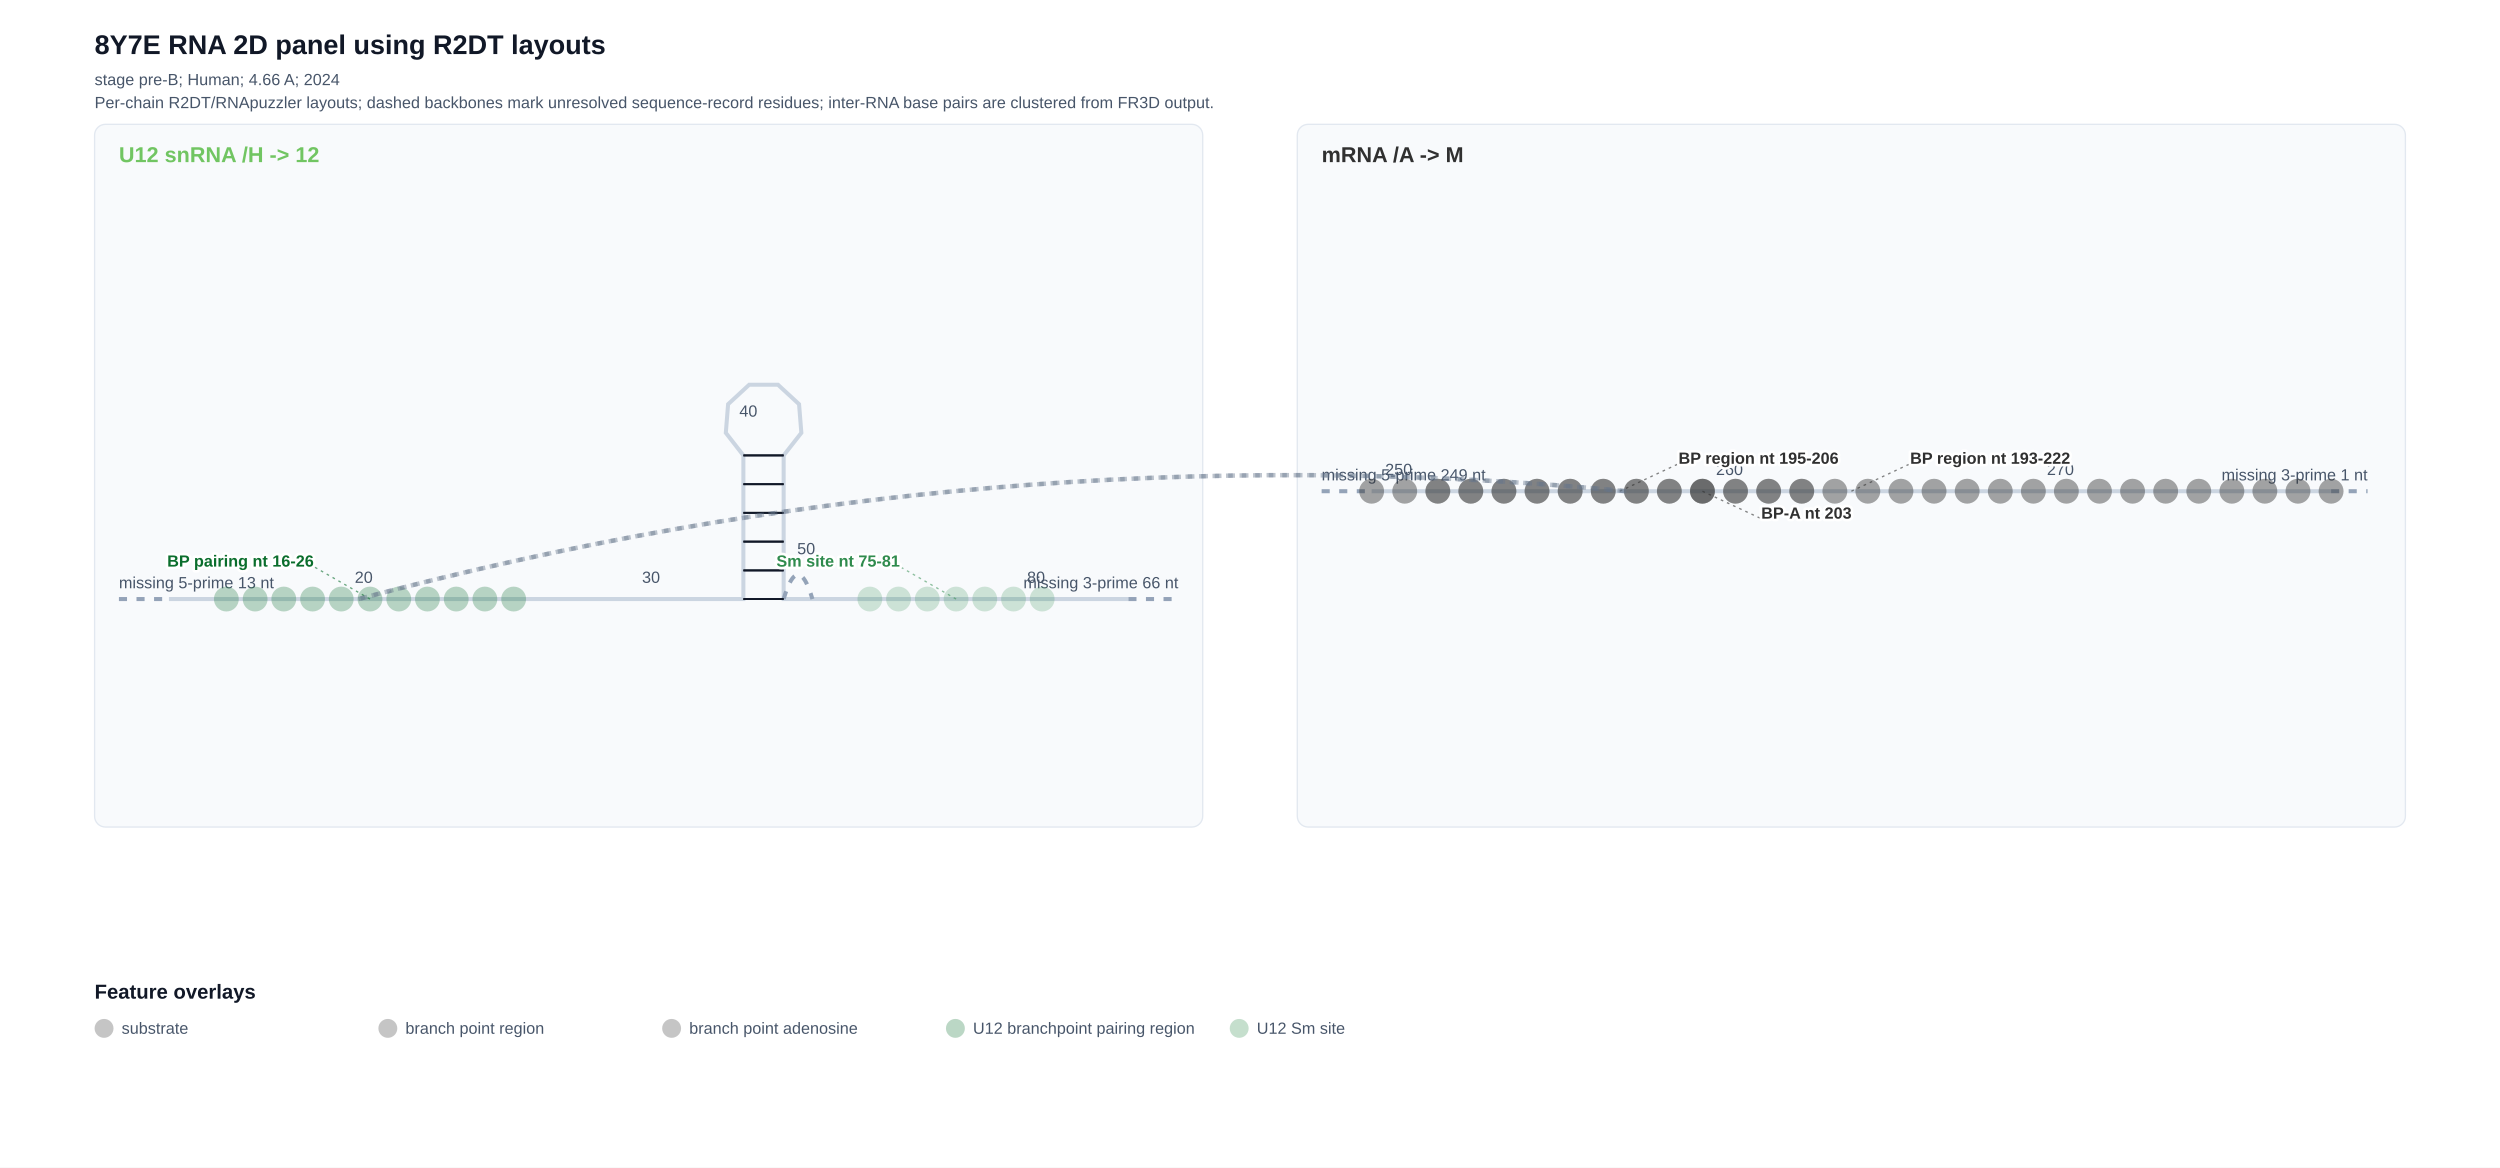
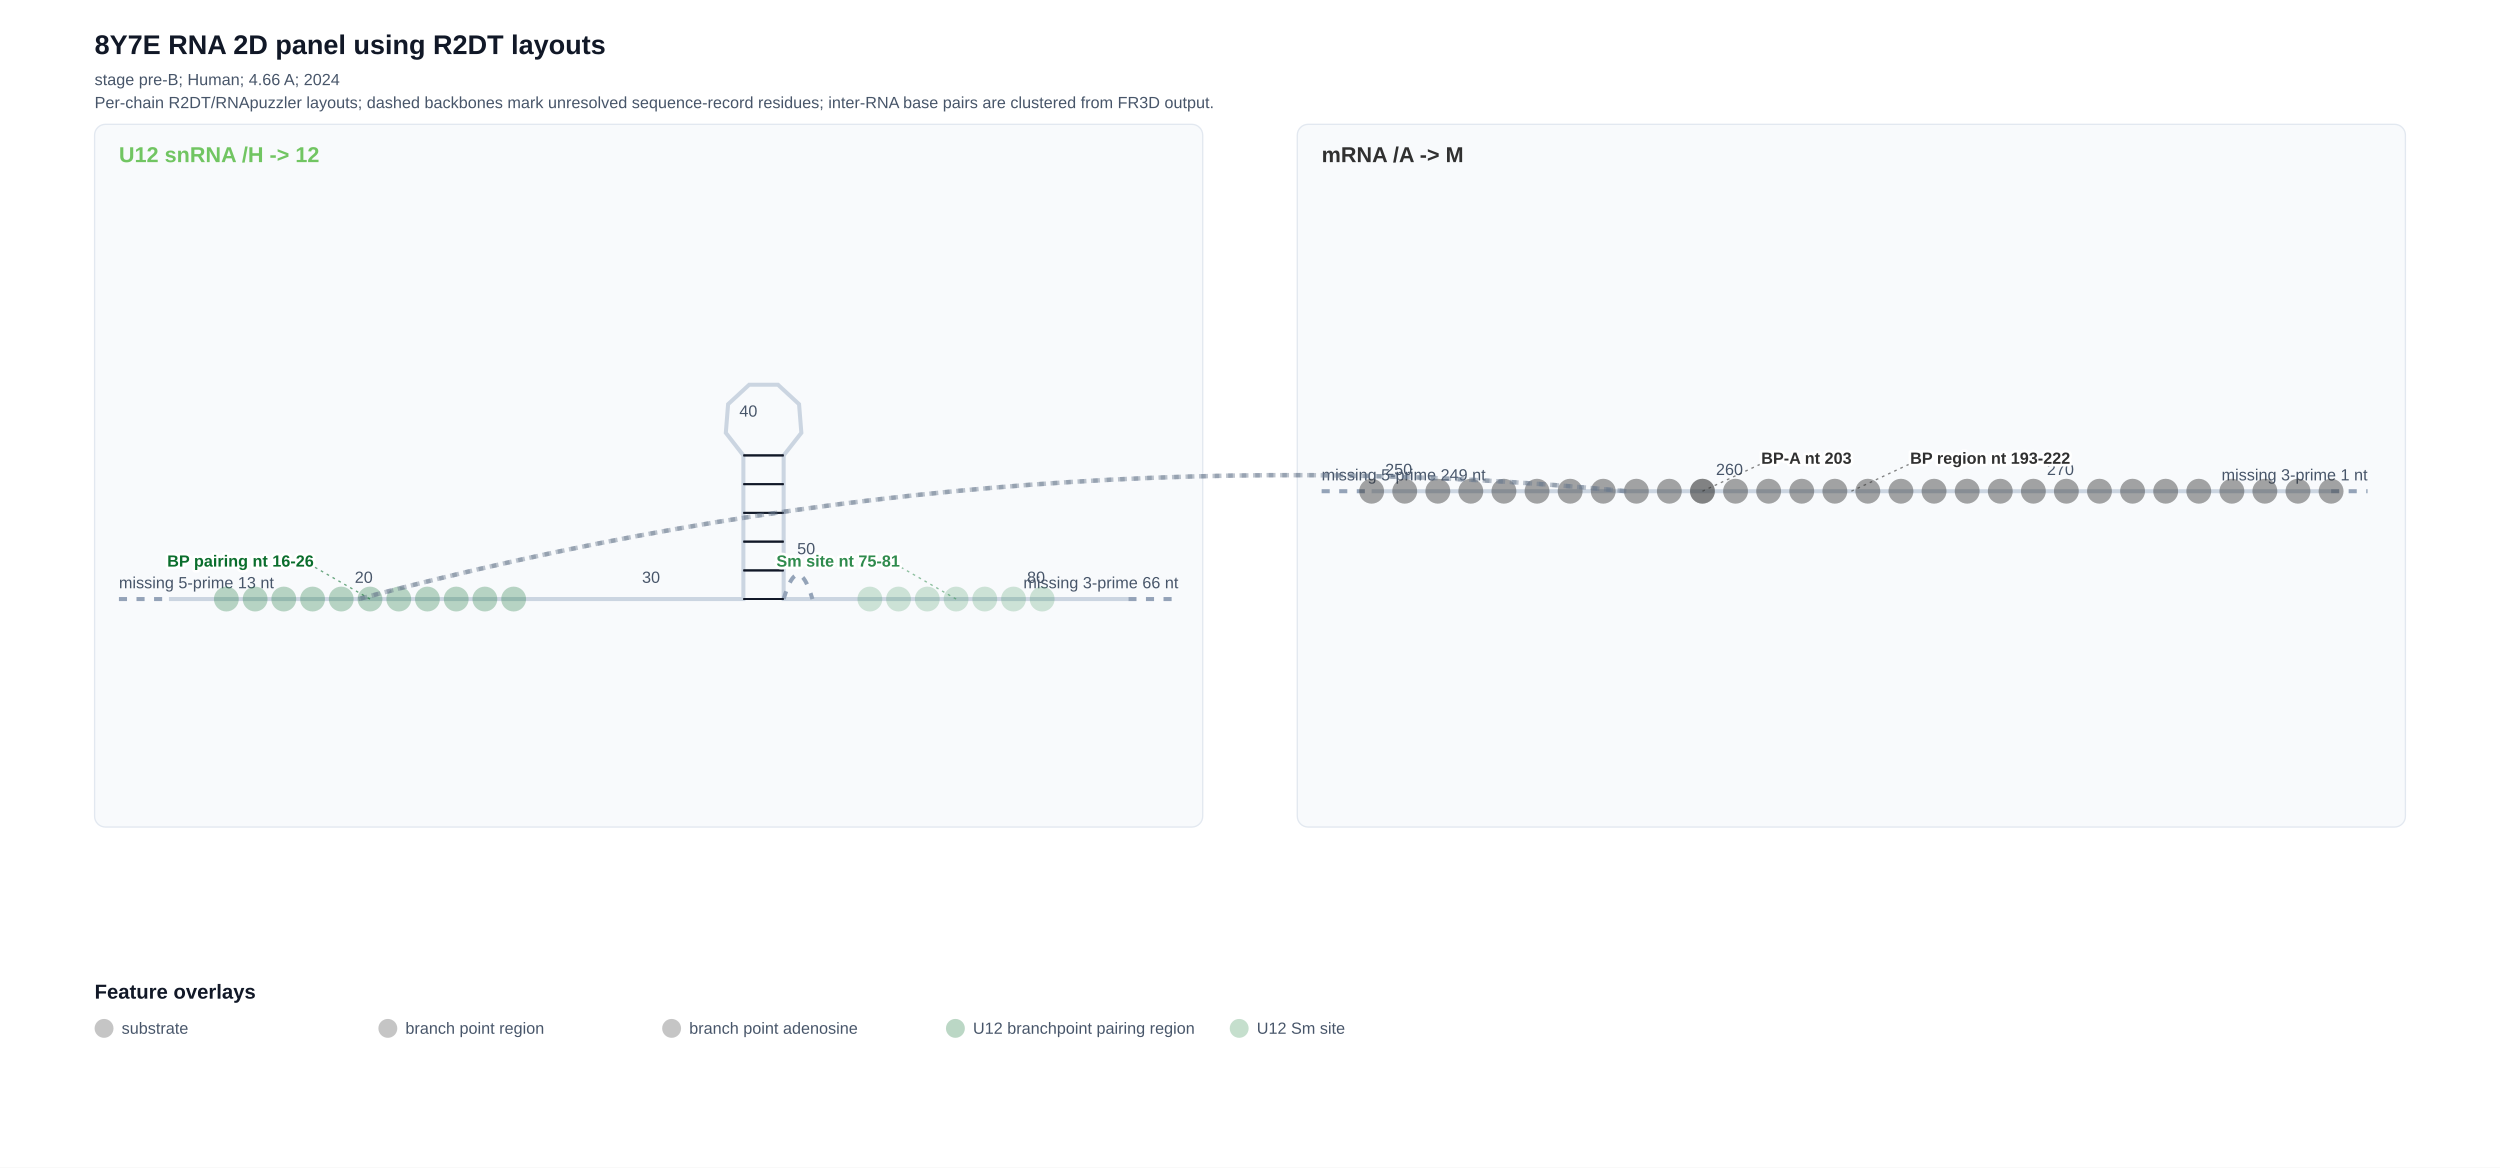
<svg xmlns="http://www.w3.org/2000/svg" width="1850" height="864" viewBox="0 0 1850 864">
  <style>
text{font-family:Arial,Helvetica,sans-serif} .base{font-size:12px;font-weight:700;text-anchor:middle;dominant-baseline:middle}
.label{font-size:20px;font-weight:700;fill:#111827}.small{font-size:12px;fill:#475569}.feature-label{font-size:12px;font-weight:700;paint-order:stroke;stroke:#fff;stroke-width:4px;stroke-linejoin:round}.feature-callout{stroke-width:1;stroke-dasharray:2 3;fill:none}.bp{stroke:#111827;stroke-width:1.4}.backbone{stroke:#cbd5e1;stroke-width:3;fill:none}.missing{stroke:#94a3b8;stroke-width:3;stroke-dasharray:6 7;fill:none}.inter{stroke:#64748b;stroke-dasharray:5 5;fill:none;opacity:.42}
</style>
  <rect width="100%" height="100%" fill="#ffffff" />
  <text x="70" y="40" class="label">8Y7E RNA 2D panel using R2DT layouts</text>
  <text x="70" y="63" class="small">stage pre-B; Human; 4.66 A; 2024</text>
  <text x="70" y="80" class="small">Per-chain R2DT/RNApuzzler layouts; dashed backbones mark unresolved sequence-record residues; inter-RNA base pairs are clustered from FR3D output.</text>
  <rect x="70.0" y="92.0" width="820.0" height="520.0" rx="8" fill="#f8fafc" stroke="#e2e8f0" />
  <text x="88.0" y="120.0" class="label" style="font-size:16px;fill:#71C562">U12 snRNA /H -&gt; 12</text>
  <polyline points="125.0,443.3 146.3,443.3 167.5,443.3 188.8,443.3 210.0,443.3 231.3,443.3 252.5,443.3 273.8,443.3 295.1,443.3 316.3,443.3 337.6,443.3 358.8,443.3 380.1,443.3 401.3,443.3 422.6,443.3 443.9,443.3 465.1,443.3 486.4,443.3 507.6,443.3 528.9,443.3 550.1,443.3 550.1,422.1 550.1,400.8 550.1,379.5 550.1,358.3 550.1,337.0 537.1,320.3 538.8,299.1 554.4,284.7 575.7,284.7 591.3,299.1 593.0,320.3 579.9,337.0 579.9,358.3 579.9,379.5 579.9,400.8 579.9,422.1 579.9,443.3 601.2,443.3 622.4,443.3 643.7,443.3 664.9,443.3 686.2,443.3 707.5,443.3 728.7,443.3 750.0,443.3 771.2,443.3 792.5,443.3 813.7,443.3 835.0,443.3" class="backbone" />
  <path d="M88.0,443.3 L125.0,443.3" class="missing" />
  <text x="88.0" y="435.3" text-anchor="start" class="small" fill="#64748b">missing 5-prime 13 nt</text>
  <path d="M835.0,443.3 L872.0,443.3" class="missing" />
  <text x="872.0" y="435.3" text-anchor="end" class="small" fill="#64748b">missing 3-prime 66 nt</text>
  <path d="M579.9,443.3 Q590.5,407.3 601.2,443.3" class="missing" />
  <line x1="550.1" y1="443.3" x2="579.9" y2="443.3" class="bp" />
  <line x1="550.1" y1="422.1" x2="579.9" y2="422.1" class="bp" />
  <line x1="550.1" y1="400.8" x2="579.9" y2="400.8" class="bp" />
  <line x1="550.1" y1="379.5" x2="579.9" y2="379.5" class="bp" />
  <line x1="550.1" y1="358.3" x2="579.9" y2="358.3" class="bp" />
  <line x1="550.1" y1="337.0" x2="579.9" y2="337.0" class="bp" />
  <line x1="579.9" y1="337.0" x2="550.1" y2="337.0" class="bp" />
  <line x1="579.9" y1="358.3" x2="550.1" y2="358.3" class="bp" />
  <line x1="579.9" y1="379.5" x2="550.1" y2="379.5" class="bp" />
  <line x1="579.9" y1="400.8" x2="550.1" y2="400.8" class="bp" />
  <line x1="579.9" y1="422.1" x2="550.1" y2="422.1" class="bp" />
  <line x1="579.9" y1="443.3" x2="550.1" y2="443.3" class="bp" />
  <circle cx="167.5" cy="443.3" r="9.2" fill="#0b6e2d" opacity="0.28" />
  <circle cx="188.8" cy="443.3" r="9.2" fill="#0b6e2d" opacity="0.28" />
  <circle cx="210.0" cy="443.3" r="9.2" fill="#0b6e2d" opacity="0.28" />
  <circle cx="231.3" cy="443.3" r="9.2" fill="#0b6e2d" opacity="0.28" />
  <circle cx="252.5" cy="443.3" r="9.2" fill="#0b6e2d" opacity="0.28" />
  <circle cx="273.8" cy="443.3" r="9.2" fill="#0b6e2d" opacity="0.28" />
  <circle cx="295.1" cy="443.3" r="9.2" fill="#0b6e2d" opacity="0.28" />
  <circle cx="316.3" cy="443.3" r="9.2" fill="#0b6e2d" opacity="0.28" />
  <circle cx="337.6" cy="443.3" r="9.2" fill="#0b6e2d" opacity="0.28" />
  <circle cx="358.8" cy="443.3" r="9.2" fill="#0b6e2d" opacity="0.28" />
  <circle cx="380.1" cy="443.3" r="9.2" fill="#0b6e2d" opacity="0.28" />
  <circle cx="643.7" cy="443.3" r="9.2" fill="#2f8b4d" opacity="0.22" />
  <circle cx="664.9" cy="443.3" r="9.2" fill="#2f8b4d" opacity="0.22" />
  <circle cx="686.2" cy="443.3" r="9.2" fill="#2f8b4d" opacity="0.22" />
  <circle cx="707.5" cy="443.3" r="9.2" fill="#2f8b4d" opacity="0.22" />
  <circle cx="728.7" cy="443.3" r="9.2" fill="#2f8b4d" opacity="0.22" />
  <circle cx="750.0" cy="443.3" r="9.2" fill="#2f8b4d" opacity="0.22" />
  <circle cx="771.2" cy="443.3" r="9.2" fill="#2f8b4d" opacity="0.22" />
  <text x="125.0" y="443.3" class="base" fill="#71C562" />
  <text x="146.3" y="443.3" class="base" fill="#71C562" />
  <text x="167.5" y="443.3" class="base" fill="#71C562" />
  <text x="188.8" y="443.3" class="base" fill="#71C562" />
  <text x="210.0" y="443.3" class="base" fill="#71C562" />
  <text x="231.3" y="443.3" class="base" fill="#71C562" />
  <text x="252.5" y="443.3" class="base" fill="#71C562" />
  <text x="262.5" y="431.3" class="small" fill="#94a3b8">20</text>
  <text x="273.8" y="443.3" class="base" fill="#71C562" />
  <text x="295.1" y="443.3" class="base" fill="#71C562" />
  <text x="316.3" y="443.3" class="base" fill="#71C562" />
  <text x="337.6" y="443.3" class="base" fill="#71C562" />
  <text x="358.8" y="443.3" class="base" fill="#71C562" />
  <text x="380.1" y="443.3" class="base" fill="#71C562" />
  <text x="401.3" y="443.3" class="base" fill="#71C562" />
  <text x="422.6" y="443.3" class="base" fill="#71C562" />
  <text x="443.9" y="443.3" class="base" fill="#71C562" />
  <text x="465.1" y="443.3" class="base" fill="#71C562" />
  <text x="475.1" y="431.3" class="small" fill="#94a3b8">30</text>
  <text x="486.4" y="443.3" class="base" fill="#71C562" />
  <text x="507.6" y="443.3" class="base" fill="#71C562" />
  <text x="528.9" y="443.3" class="base" fill="#71C562" />
  <text x="550.1" y="443.3" class="base" fill="#71C562" />
  <text x="550.1" y="422.1" class="base" fill="#71C562" />
  <text x="550.1" y="400.8" class="base" fill="#71C562" />
  <text x="550.1" y="379.5" class="base" fill="#71C562" />
  <text x="550.1" y="358.3" class="base" fill="#71C562" />
  <text x="550.1" y="337.0" class="base" fill="#71C562" />
  <text x="537.1" y="320.3" class="base" fill="#71C562" />
  <text x="547.1" y="308.3" class="small" fill="#94a3b8">40</text>
  <text x="538.8" y="299.1" class="base" fill="#71C562" />
  <text x="554.4" y="284.7" class="base" fill="#71C562" />
  <text x="575.7" y="284.7" class="base" fill="#71C562" />
  <text x="591.3" y="299.1" class="base" fill="#71C562" />
  <text x="593.0" y="320.3" class="base" fill="#71C562" />
  <text x="579.9" y="337.0" class="base" fill="#71C562" />
  <text x="579.9" y="358.3" class="base" fill="#71C562" />
  <text x="579.9" y="379.5" class="base" fill="#71C562" />
  <text x="579.9" y="400.8" class="base" fill="#71C562" />
  <text x="579.9" y="422.1" class="base" fill="#71C562" />
  <text x="589.9" y="410.1" class="small" fill="#94a3b8">50</text>
  <text x="579.9" y="443.3" class="base" fill="#71C562" />
  <text x="601.2" y="443.3" class="base" fill="#71C562" />
  <text x="622.4" y="443.3" class="base" fill="#71C562" />
  <text x="643.7" y="443.3" class="base" fill="#71C562" />
  <text x="664.9" y="443.3" class="base" fill="#71C562" />
  <text x="686.2" y="443.3" class="base" fill="#71C562" />
  <text x="707.5" y="443.3" class="base" fill="#71C562" />
  <text x="728.7" y="443.3" class="base" fill="#71C562" />
  <text x="750.0" y="443.3" class="base" fill="#71C562" />
  <text x="760.0" y="431.3" class="small" fill="#94a3b8">80</text>
  <text x="771.2" y="443.3" class="base" fill="#71C562" />
  <text x="792.5" y="443.3" class="base" fill="#71C562" />
  <text x="813.7" y="443.3" class="base" fill="#71C562" />
  <text x="835.0" y="443.3" class="base" fill="#71C562" />
  <path d="M273.8,443.3 L232.2,419.3" class="feature-callout" stroke="#0b6e2d" opacity="0.60" />
  <text x="232.2" y="419.3" class="feature-label" text-anchor="end" fill="#0b6e2d">BP pairing nt 16-26</text>
  <path d="M707.5,443.3 L665.9,419.3" class="feature-callout" stroke="#2f8b4d" opacity="0.54" />
  <text x="665.9" y="419.3" class="feature-label" text-anchor="end" fill="#2f8b4d">Sm site nt 75-81</text>
  <rect x="960.0" y="92.0" width="820.0" height="520.0" rx="8" fill="#f8fafc" stroke="#e2e8f0" />
  <text x="978.0" y="120.0" class="label" style="font-size:16px;fill:#303030">mRNA /A -&gt; M</text>
  <polyline points="1015.0,363.5 1039.5,363.5 1064.0,363.5 1088.4,363.5 1112.9,363.5 1137.4,363.5 1161.9,363.5 1186.4,363.5 1210.9,363.5 1235.3,363.5 1259.8,363.5 1284.3,363.5 1308.8,363.5 1333.3,363.5 1357.8,363.5 1382.2,363.5 1406.7,363.5 1431.2,363.5 1455.7,363.5 1480.2,363.5 1504.7,363.5 1529.1,363.5 1553.6,363.5 1578.1,363.5 1602.6,363.5 1627.1,363.5 1651.6,363.5 1676.0,363.5 1700.5,363.5 1725.0,363.5" class="backbone" />
  <path d="M978.0,363.5 L1015.0,363.5" class="missing" />
  <text x="978.0" y="355.5" text-anchor="start" class="small" fill="#64748b">missing 5-prime 249 nt</text>
  <path d="M1725.0,363.5 L1752.0,363.5" class="missing" />
  <text x="1752.0" y="355.5" text-anchor="end" class="small" fill="#64748b">missing 3-prime 1 nt</text>
  <circle cx="1015.0" cy="363.5" r="9.2" fill="#303030" opacity="0.22" />
  <circle cx="1039.5" cy="363.5" r="9.2" fill="#303030" opacity="0.22" />
  <circle cx="1064.0" cy="363.5" r="9.2" fill="#303030" opacity="0.22" />
  <circle cx="1088.4" cy="363.5" r="9.2" fill="#303030" opacity="0.22" />
  <circle cx="1112.9" cy="363.5" r="9.2" fill="#303030" opacity="0.22" />
  <circle cx="1137.4" cy="363.5" r="9.2" fill="#303030" opacity="0.22" />
  <circle cx="1161.9" cy="363.5" r="9.2" fill="#303030" opacity="0.22" />
  <circle cx="1186.4" cy="363.5" r="9.2" fill="#303030" opacity="0.22" />
  <circle cx="1210.9" cy="363.5" r="9.2" fill="#303030" opacity="0.22" />
  <circle cx="1235.3" cy="363.5" r="9.2" fill="#303030" opacity="0.22" />
  <circle cx="1259.8" cy="363.5" r="9.2" fill="#303030" opacity="0.22" />
  <circle cx="1284.3" cy="363.5" r="9.2" fill="#303030" opacity="0.22" />
  <circle cx="1308.8" cy="363.5" r="9.2" fill="#303030" opacity="0.22" />
  <circle cx="1333.3" cy="363.5" r="9.2" fill="#303030" opacity="0.22" />
  <circle cx="1357.8" cy="363.5" r="9.2" fill="#303030" opacity="0.22" />
  <circle cx="1382.2" cy="363.5" r="9.2" fill="#303030" opacity="0.22" />
  <circle cx="1406.7" cy="363.5" r="9.2" fill="#303030" opacity="0.22" />
  <circle cx="1431.2" cy="363.5" r="9.2" fill="#303030" opacity="0.22" />
  <circle cx="1455.7" cy="363.5" r="9.2" fill="#303030" opacity="0.22" />
  <circle cx="1480.2" cy="363.5" r="9.2" fill="#303030" opacity="0.22" />
  <circle cx="1504.7" cy="363.5" r="9.2" fill="#303030" opacity="0.22" />
  <circle cx="1529.1" cy="363.5" r="9.2" fill="#303030" opacity="0.22" />
  <circle cx="1553.6" cy="363.5" r="9.2" fill="#303030" opacity="0.22" />
  <circle cx="1578.1" cy="363.5" r="9.2" fill="#303030" opacity="0.22" />
  <circle cx="1602.6" cy="363.5" r="9.2" fill="#303030" opacity="0.22" />
  <circle cx="1627.1" cy="363.5" r="9.2" fill="#303030" opacity="0.22" />
  <circle cx="1651.6" cy="363.5" r="9.2" fill="#303030" opacity="0.22" />
  <circle cx="1676.0" cy="363.5" r="9.2" fill="#303030" opacity="0.22" />
  <circle cx="1700.5" cy="363.5" r="9.2" fill="#303030" opacity="0.22" />
  <circle cx="1725.0" cy="363.5" r="9.2" fill="#303030" opacity="0.22" />
  <circle cx="1015.0" cy="363.5" r="9.2" fill="#303030" opacity="0.28" />
  <circle cx="1039.5" cy="363.5" r="9.2" fill="#303030" opacity="0.28" />
  <circle cx="1064.0" cy="363.5" r="9.2" fill="#303030" opacity="0.28" />
  <circle cx="1088.4" cy="363.5" r="9.2" fill="#303030" opacity="0.28" />
  <circle cx="1112.9" cy="363.5" r="9.2" fill="#303030" opacity="0.28" />
  <circle cx="1137.4" cy="363.5" r="9.2" fill="#303030" opacity="0.28" />
  <circle cx="1161.9" cy="363.5" r="9.2" fill="#303030" opacity="0.28" />
  <circle cx="1186.4" cy="363.5" r="9.2" fill="#303030" opacity="0.28" />
  <circle cx="1210.9" cy="363.5" r="9.2" fill="#303030" opacity="0.28" />
  <circle cx="1235.3" cy="363.5" r="9.2" fill="#303030" opacity="0.28" />
  <circle cx="1259.8" cy="363.5" r="9.2" fill="#303030" opacity="0.28" />
  <circle cx="1284.3" cy="363.5" r="9.2" fill="#303030" opacity="0.28" />
  <circle cx="1308.8" cy="363.5" r="9.2" fill="#303030" opacity="0.28" />
  <circle cx="1333.3" cy="363.5" r="9.2" fill="#303030" opacity="0.28" />
  <circle cx="1357.8" cy="363.5" r="9.2" fill="#303030" opacity="0.28" />
  <circle cx="1382.2" cy="363.5" r="9.2" fill="#303030" opacity="0.28" />
  <circle cx="1406.7" cy="363.5" r="9.2" fill="#303030" opacity="0.28" />
  <circle cx="1431.2" cy="363.5" r="9.2" fill="#303030" opacity="0.28" />
  <circle cx="1455.7" cy="363.5" r="9.2" fill="#303030" opacity="0.28" />
  <circle cx="1480.2" cy="363.5" r="9.2" fill="#303030" opacity="0.28" />
  <circle cx="1504.7" cy="363.5" r="9.2" fill="#303030" opacity="0.28" />
  <circle cx="1529.1" cy="363.5" r="9.2" fill="#303030" opacity="0.28" />
  <circle cx="1553.6" cy="363.5" r="9.2" fill="#303030" opacity="0.28" />
  <circle cx="1578.1" cy="363.5" r="9.2" fill="#303030" opacity="0.28" />
  <circle cx="1602.6" cy="363.5" r="9.2" fill="#303030" opacity="0.28" />
  <circle cx="1627.1" cy="363.5" r="9.2" fill="#303030" opacity="0.28" />
  <circle cx="1651.6" cy="363.5" r="9.2" fill="#303030" opacity="0.28" />
  <circle cx="1676.0" cy="363.5" r="9.2" fill="#303030" opacity="0.28" />
  <circle cx="1700.5" cy="363.5" r="9.2" fill="#303030" opacity="0.28" />
  <circle cx="1725.0" cy="363.5" r="9.2" fill="#303030" opacity="0.28" />
-   <circle cx="1064.0" cy="363.5" r="9.2" fill="#303030" opacity="0.28" />
-   <circle cx="1088.4" cy="363.5" r="9.2" fill="#303030" opacity="0.28" />
-   <circle cx="1112.9" cy="363.5" r="9.2" fill="#303030" opacity="0.28" />
-   <circle cx="1137.4" cy="363.5" r="9.2" fill="#303030" opacity="0.28" />
-   <circle cx="1161.9" cy="363.5" r="9.2" fill="#303030" opacity="0.28" />
-   <circle cx="1186.4" cy="363.5" r="9.2" fill="#303030" opacity="0.28" />
-   <circle cx="1210.9" cy="363.5" r="9.2" fill="#303030" opacity="0.28" />
-   <circle cx="1235.3" cy="363.5" r="9.2" fill="#303030" opacity="0.28" />
-   <circle cx="1259.8" cy="363.5" r="9.2" fill="#303030" opacity="0.28" />
-   <circle cx="1284.3" cy="363.5" r="9.2" fill="#303030" opacity="0.28" />
-   <circle cx="1308.8" cy="363.5" r="9.2" fill="#303030" opacity="0.28" />
-   <circle cx="1333.3" cy="363.5" r="9.2" fill="#303030" opacity="0.28" />
  <circle cx="1259.8" cy="363.5" r="9.2" fill="#303030" opacity="0.28" />
  <text x="1015.0" y="363.5" class="base" fill="#303030" />
  <text x="1025.0" y="351.5" class="small" fill="#94a3b8">250</text>
  <text x="1039.5" y="363.5" class="base" fill="#303030" />
  <text x="1064.0" y="363.5" class="base" fill="#303030" />
  <text x="1088.4" y="363.5" class="base" fill="#303030" />
  <text x="1112.9" y="363.5" class="base" fill="#303030" />
  <text x="1137.4" y="363.5" class="base" fill="#303030" />
  <text x="1161.9" y="363.5" class="base" fill="#303030" />
  <text x="1186.4" y="363.5" class="base" fill="#303030" />
  <text x="1210.9" y="363.5" class="base" fill="#303030" />
  <text x="1235.3" y="363.5" class="base" fill="#303030" />
  <text x="1259.8" y="363.5" class="base" fill="#303030" />
  <text x="1269.8" y="351.5" class="small" fill="#94a3b8">260</text>
  <text x="1284.3" y="363.5" class="base" fill="#303030" />
  <text x="1308.8" y="363.5" class="base" fill="#303030" />
  <text x="1333.3" y="363.5" class="base" fill="#303030" />
  <text x="1357.8" y="363.5" class="base" fill="#303030" />
  <text x="1382.2" y="363.5" class="base" fill="#303030" />
  <text x="1406.7" y="363.5" class="base" fill="#303030" />
  <text x="1431.2" y="363.5" class="base" fill="#303030" />
  <text x="1455.7" y="363.5" class="base" fill="#303030" />
  <text x="1480.2" y="363.5" class="base" fill="#303030" />
  <text x="1504.7" y="363.5" class="base" fill="#303030" />
  <text x="1514.7" y="351.5" class="small" fill="#94a3b8">270</text>
  <text x="1529.1" y="363.5" class="base" fill="#303030" />
  <text x="1553.6" y="363.5" class="base" fill="#303030" />
  <text x="1578.1" y="363.5" class="base" fill="#303030" />
  <text x="1602.6" y="363.5" class="base" fill="#303030" />
  <text x="1627.1" y="363.5" class="base" fill="#303030" />
  <text x="1651.6" y="363.5" class="base" fill="#303030" />
  <text x="1676.0" y="363.5" class="base" fill="#303030" />
  <text x="1700.5" y="363.5" class="base" fill="#303030" />
  <text x="1725.0" y="363.5" class="base" fill="#303030" />
  <path d="M1370.0,363.5 L1413.5,343.2" class="feature-callout" stroke="#303030" opacity="0.60" />
  <text x="1413.5" y="343.2" class="feature-label" text-anchor="start" fill="#303030">BP region nt 193-222</text>
-   <path d="M1198.6,363.5 L1242.1,343.2" class="feature-callout" stroke="#303030" opacity="0.60" />
-   <text x="1242.1" y="343.2" class="feature-label" text-anchor="start" fill="#303030">BP region nt 195-206</text>
-   <path d="M1259.8,363.5 L1303.3,383.8" class="feature-callout" stroke="#303030" opacity="0.60" />
-   <text x="1303.3" y="383.8" class="feature-label" text-anchor="start" fill="#303030">BP-A nt 203</text>
+   <path d="M1259.8,363.5 L1303.3,343.2" class="feature-callout" stroke="#303030" opacity="0.60" />
+   <text x="1303.3" y="343.2" class="feature-label" text-anchor="start" fill="#303030">BP-A nt 203</text>
  <path d="M1203.5,363.5 Q734.4,318.5 265.3,443.3" class="inter" stroke-width="3.3" />
  <path d="M265.3,443.3 Q734.4,318.5 1203.5,363.5" class="inter" stroke-width="3.3" />
  <text x="70" y="739.0" class="label" style="font-size:15px">Feature overlays</text>
  <circle cx="77.0" cy="761.0" r="7" fill="#303030" opacity="0.28" />
  <text x="90.0" y="765.0" class="small">substrate</text>
  <circle cx="287.0" cy="761.0" r="7" fill="#303030" opacity="0.28" />
  <text x="300.0" y="765.0" class="small">branch point region</text>
  <circle cx="497.0" cy="761.0" r="7" fill="#303030" opacity="0.28" />
  <text x="510.0" y="765.0" class="small">branch point adenosine</text>
  <circle cx="707.0" cy="761.0" r="7" fill="#0b6e2d" opacity="0.28" />
  <text x="720.0" y="765.0" class="small">U12 branchpoint pairing region</text>
  <circle cx="917.0" cy="761.0" r="7" fill="#2f8b4d" opacity="0.28" />
  <text x="930.0" y="765.0" class="small">U12 Sm site</text>
</svg>
